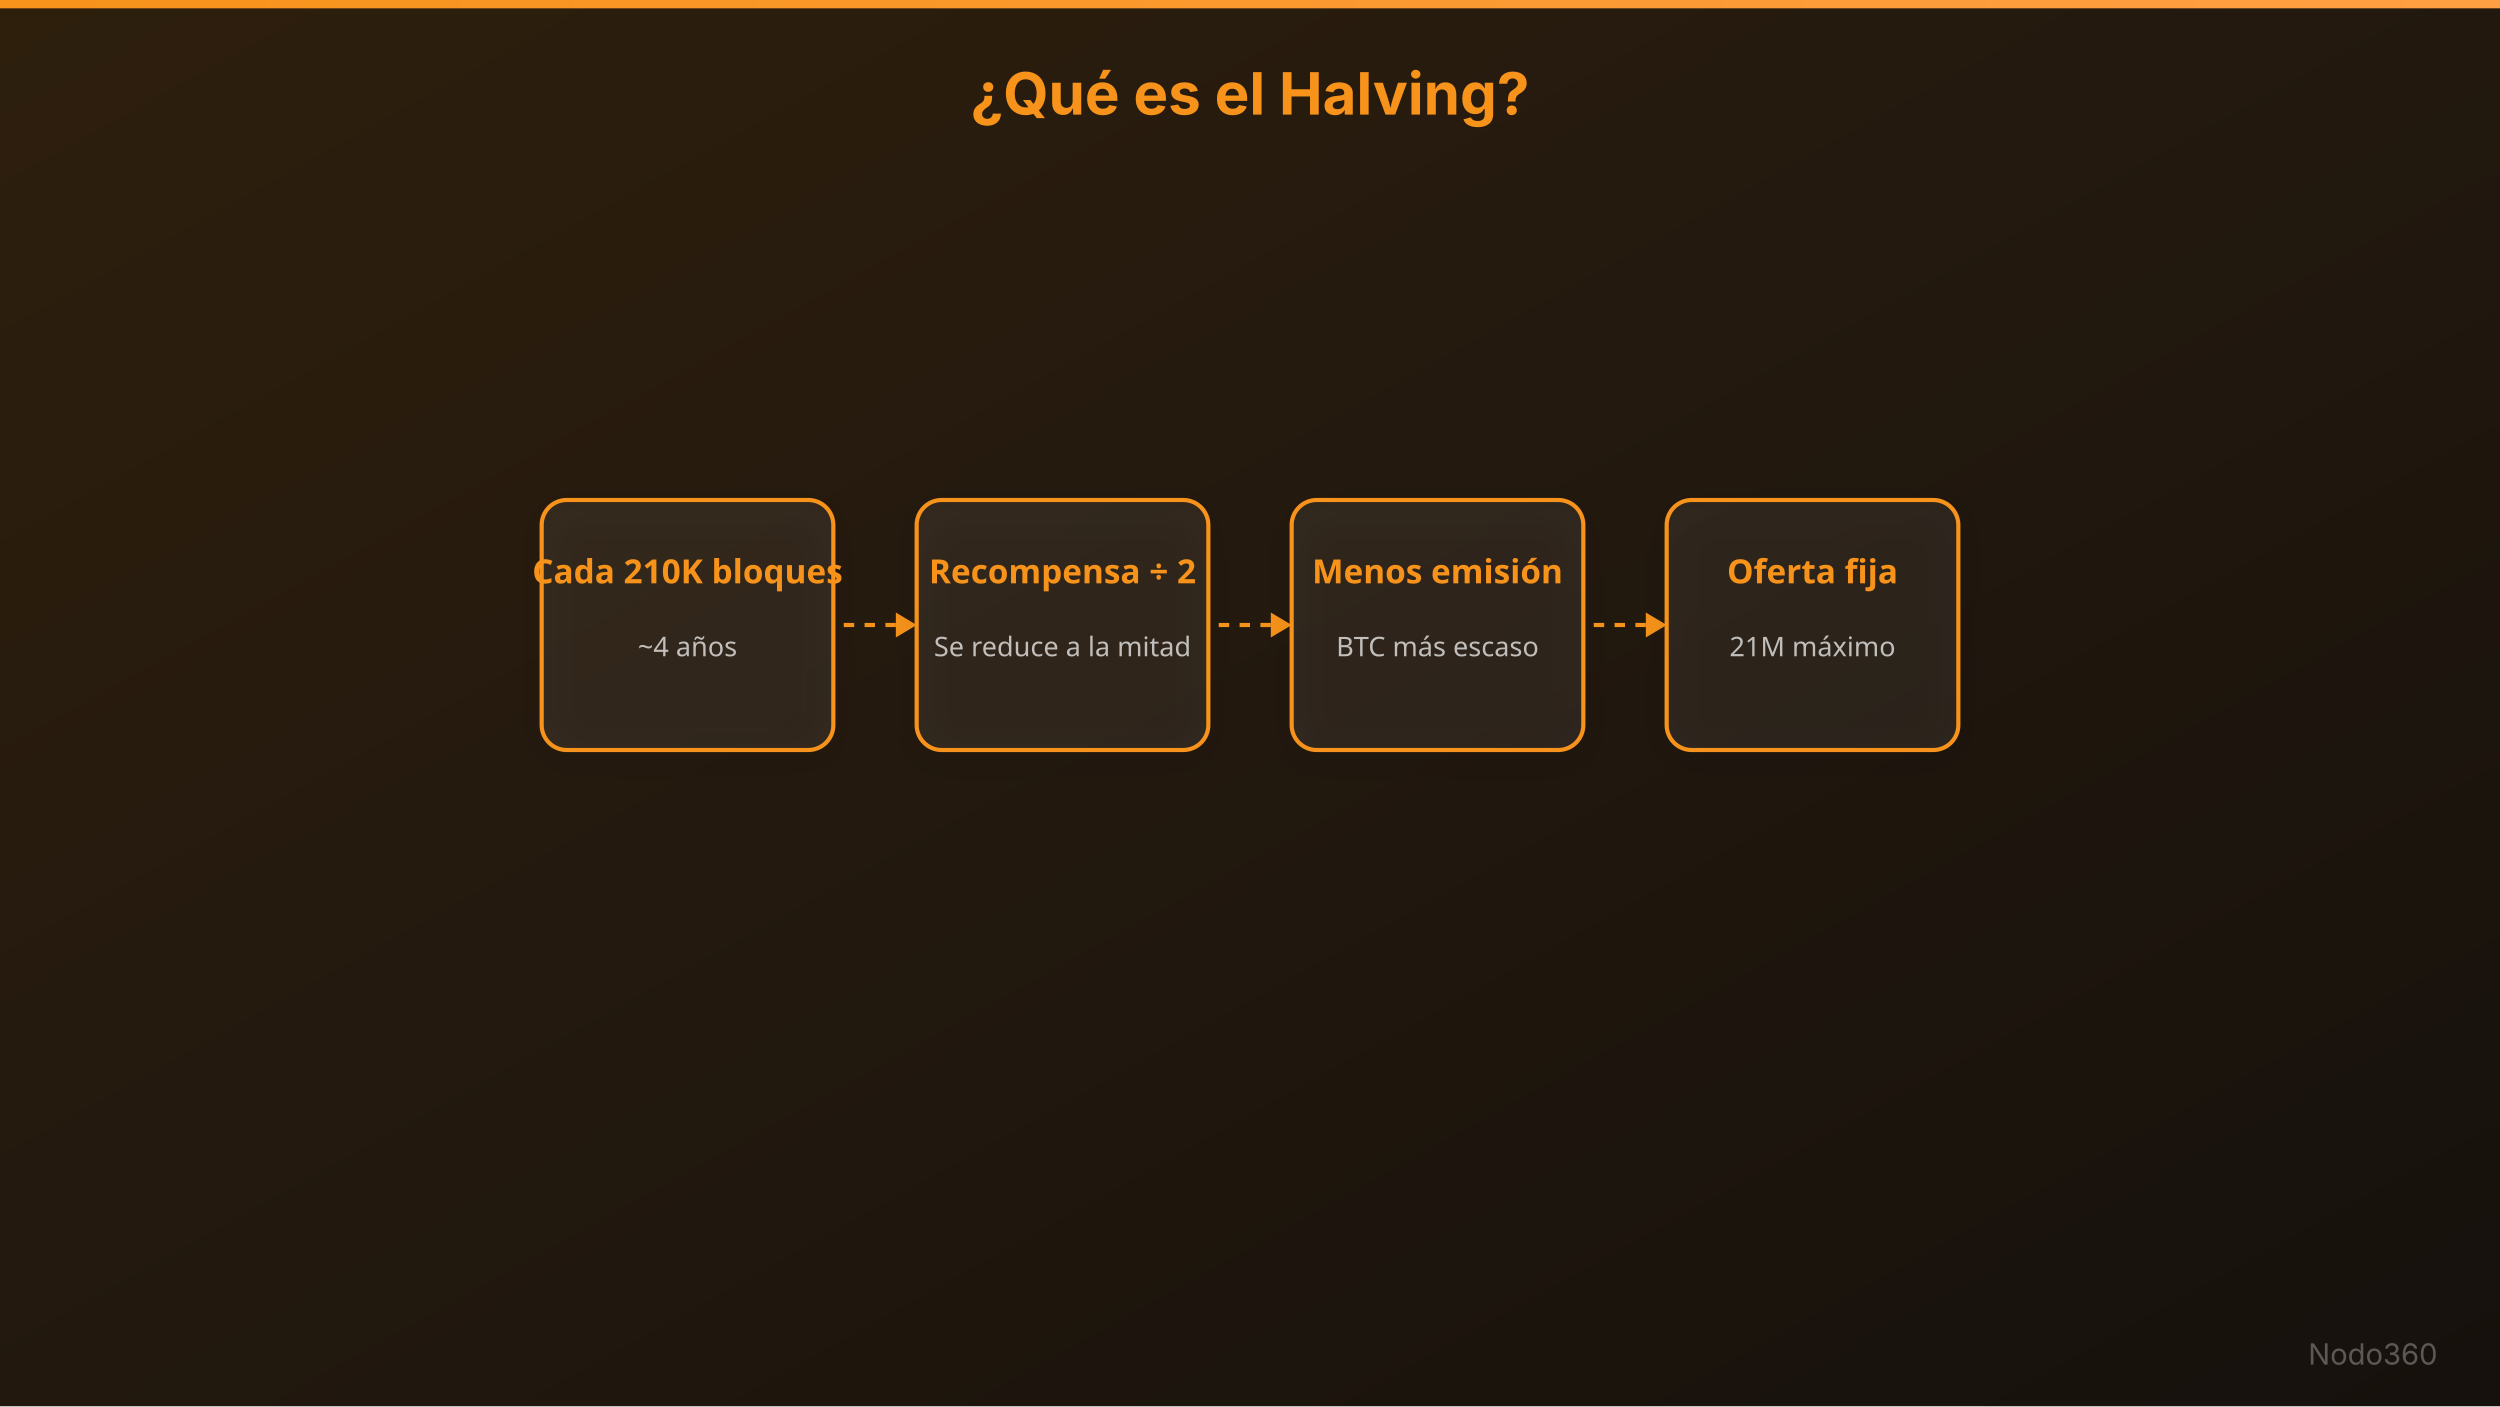
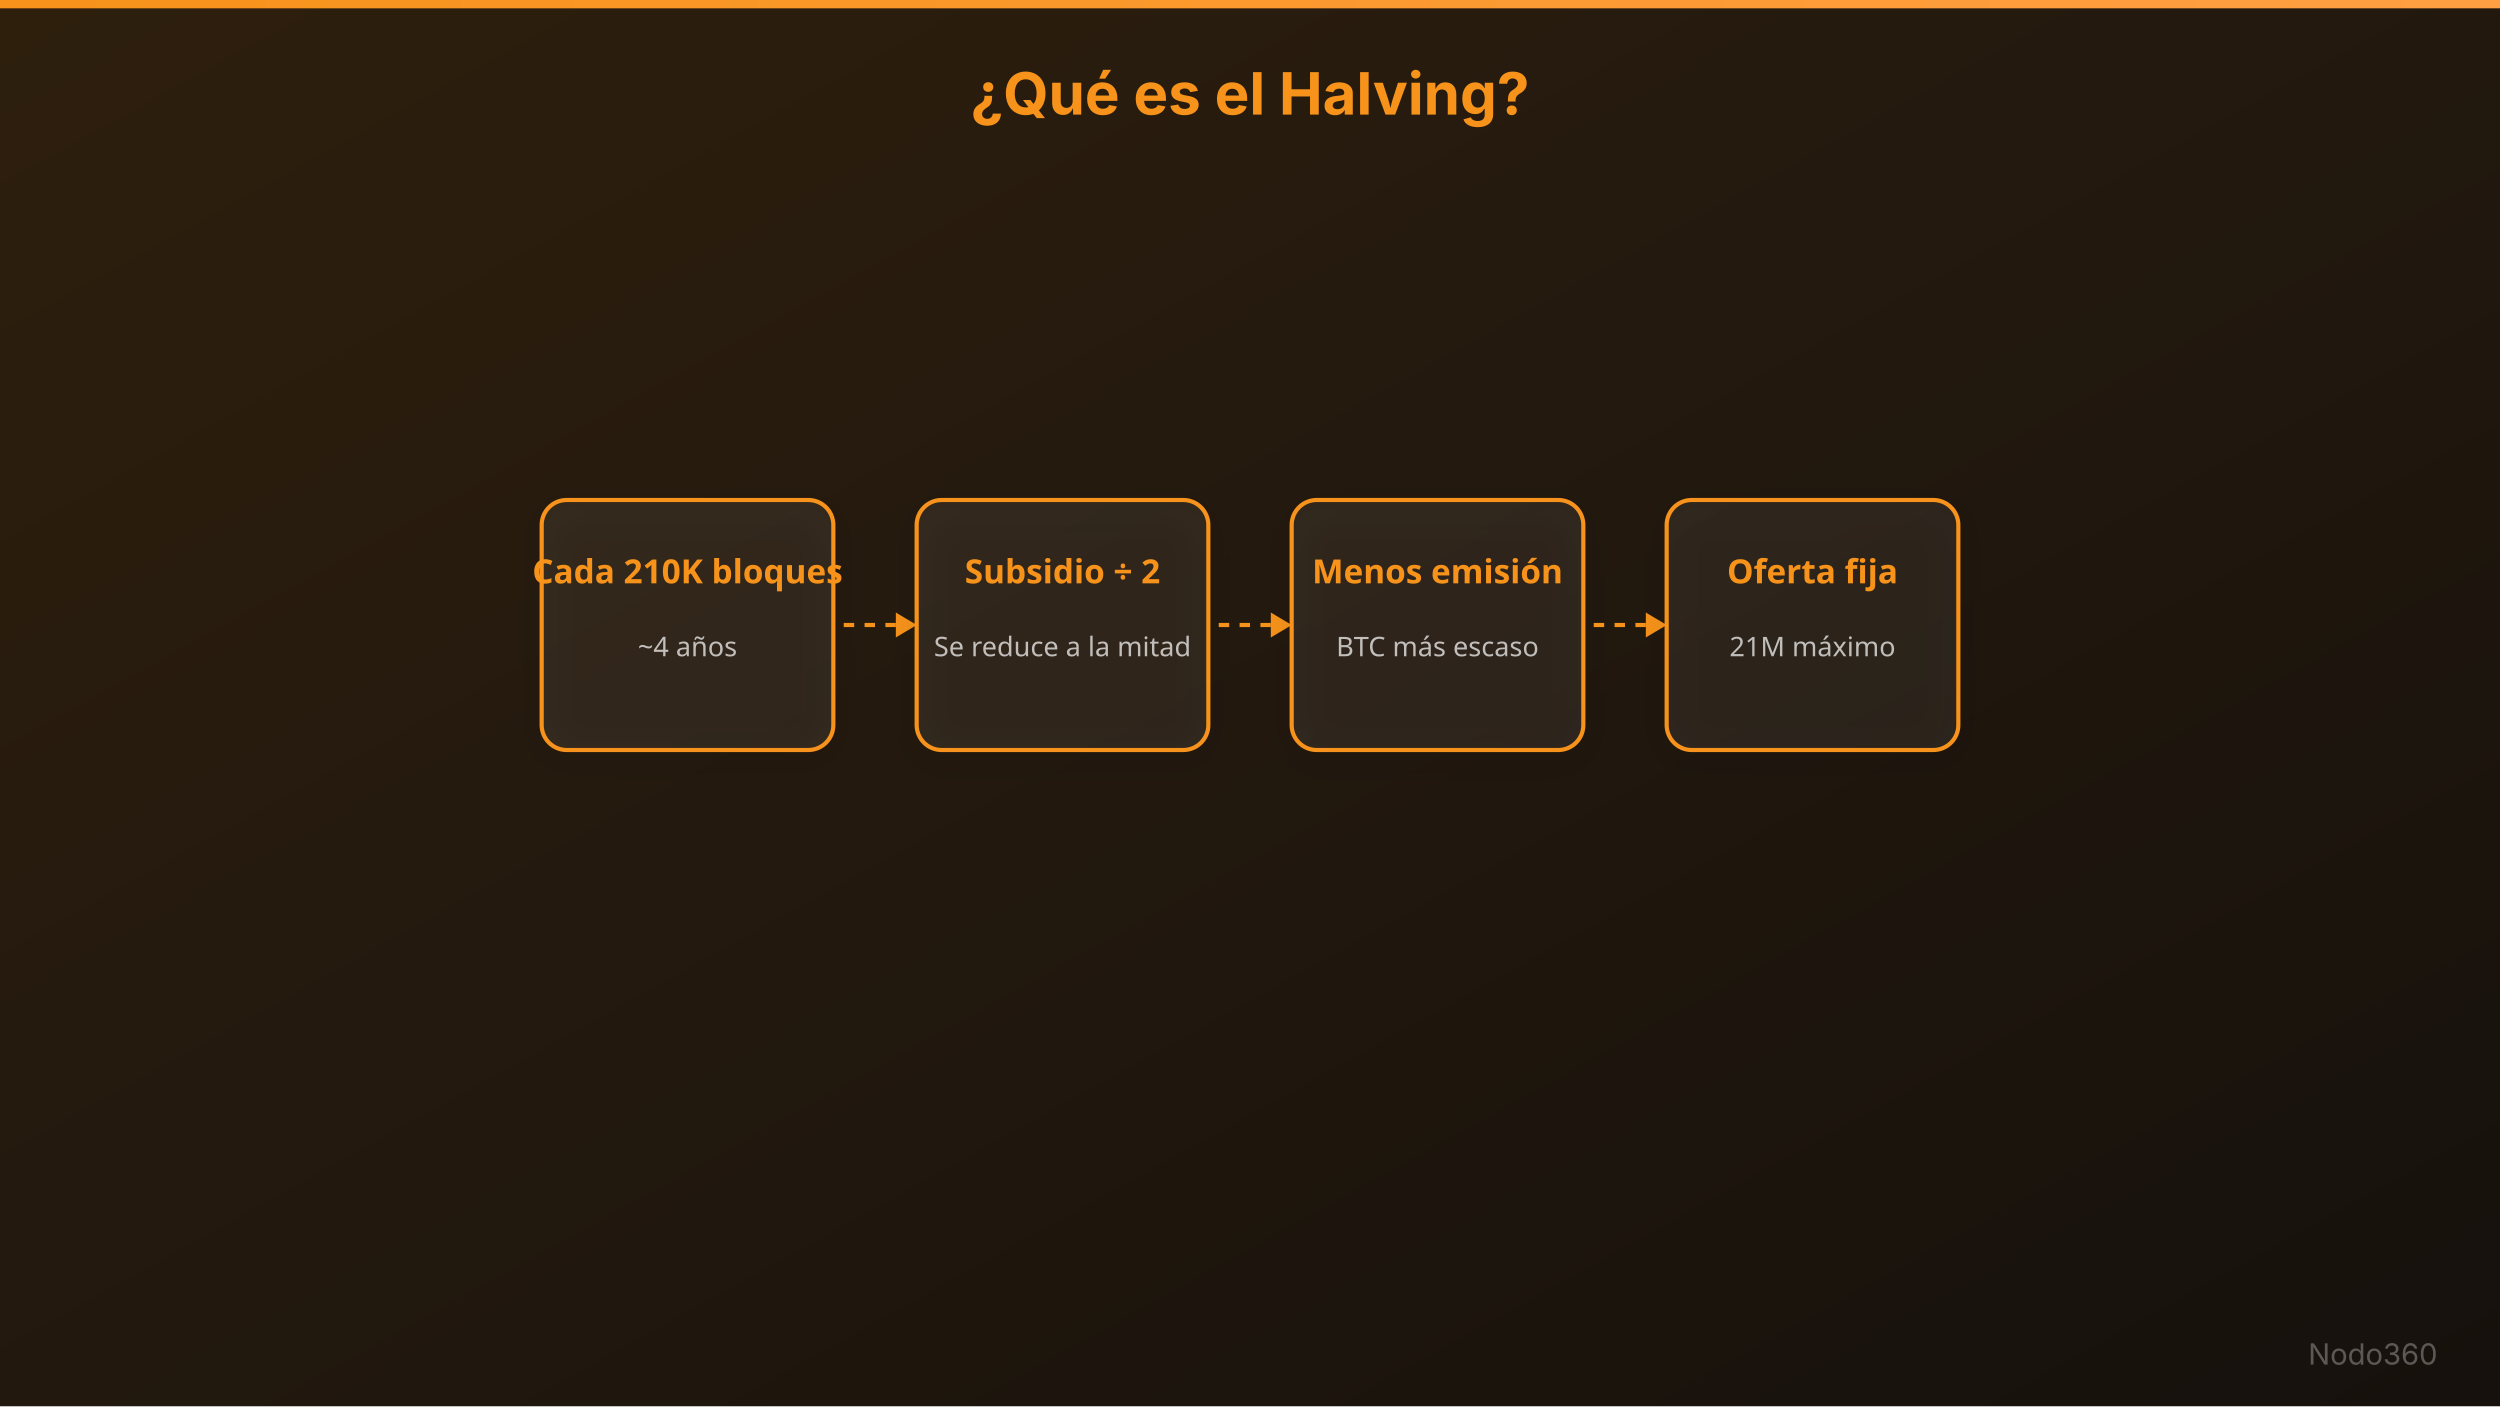
<svg xmlns="http://www.w3.org/2000/svg" viewBox="0 0 1200 675" width="1200" height="675">
  <defs>
    <linearGradient id="bgGradient" x1="0%" y1="0%" x2="100%" y2="100%">
      <stop offset="0%" stop-color="#F7931A" stop-opacity="0.15" />
      <stop offset="100%" stop-color="#FF9F43" stop-opacity="0.05" />
    </linearGradient>
    <linearGradient id="accentGradient" x1="0%" y1="0%" x2="100%" y2="0%">
      <stop offset="0%" stop-color="#F7931A" />
      <stop offset="100%" stop-color="#FF9F43" />
    </linearGradient>
    <filter id="shadow" x="-20%" y="-20%" width="140%" height="140%">
      <feDropShadow dx="0" dy="4" stdDeviation="8" flood-color="#000" flood-opacity="0.3" />
    </filter>
  </defs>
  <rect width="1200" height="675" fill="#0a0a0a" />
  <rect width="1200" height="675" fill="url(#bgGradient)" />
  <rect x="0" y="0" width="1200" height="4" fill="url(#accentGradient)" />
  <text x="600" y="55" text-anchor="middle" font-family="system-ui, -apple-system, sans-serif" font-size="28" font-weight="700" fill="#F7931A">¿Qué es el Halving?</text>
  <rect x="260" y="240" width="140" height="120" rx="12" fill="rgba(255,255,255,0.05)" stroke="#F7931A" stroke-width="2" filter="url(#shadow)" />
  <text x="330" y="280" text-anchor="middle" font-family="system-ui, sans-serif" font-size="16" font-weight="600" fill="#F7931A">Cada 210K bloques</text>
  <text x="330" y="315" text-anchor="middle" font-family="system-ui, sans-serif" font-size="13" fill="rgba(255,255,255,0.7)">~4 años</text>
  <path d="M405 300 L435 300" stroke="#F7931A" stroke-width="2" stroke-dasharray="5,5" />
  <polygon points="430,294 440,300 430,306" fill="#F7931A" />
  <rect x="440" y="240" width="140" height="120" rx="12" fill="rgba(255,255,255,0.05)" stroke="#F7931A" stroke-width="2" filter="url(#shadow)" />
-   <text x="510" y="280" text-anchor="middle" font-family="system-ui, sans-serif" font-size="16" font-weight="600" fill="#F7931A">Recompensa ÷ 2</text>
+   <text x="510" y="280" text-anchor="middle" font-family="system-ui, sans-serif" font-size="16" font-weight="600" fill="#F7931A">Subsidio ÷ 2</text>
  <text x="510" y="315" text-anchor="middle" font-family="system-ui, sans-serif" font-size="13" fill="rgba(255,255,255,0.7)">Se reduce a la mitad</text>
  <path d="M585 300 L615 300" stroke="#F7931A" stroke-width="2" stroke-dasharray="5,5" />
  <polygon points="610,294 620,300 610,306" fill="#F7931A" />
  <rect x="620" y="240" width="140" height="120" rx="12" fill="rgba(255,255,255,0.05)" stroke="#F7931A" stroke-width="2" filter="url(#shadow)" />
  <text x="690" y="280" text-anchor="middle" font-family="system-ui, sans-serif" font-size="16" font-weight="600" fill="#F7931A">Menos emisión</text>
  <text x="690" y="315" text-anchor="middle" font-family="system-ui, sans-serif" font-size="13" fill="rgba(255,255,255,0.7)">BTC más escaso</text>
  <path d="M765 300 L795 300" stroke="#F7931A" stroke-width="2" stroke-dasharray="5,5" />
  <polygon points="790,294 800,300 790,306" fill="#F7931A" />
  <rect x="800" y="240" width="140" height="120" rx="12" fill="rgba(255,255,255,0.05)" stroke="#F7931A" stroke-width="2" filter="url(#shadow)" />
  <text x="870" y="280" text-anchor="middle" font-family="system-ui, sans-serif" font-size="16" font-weight="600" fill="#F7931A">Oferta fija</text>
  <text x="870" y="315" text-anchor="middle" font-family="system-ui, sans-serif" font-size="13" fill="rgba(255,255,255,0.7)">21M máximo</text>
  <text x="1170" y="655" text-anchor="end" font-family="system-ui, -apple-system, sans-serif" font-size="14" fill="rgba(255,255,255,0.3)">Nodo360</text>
</svg>
